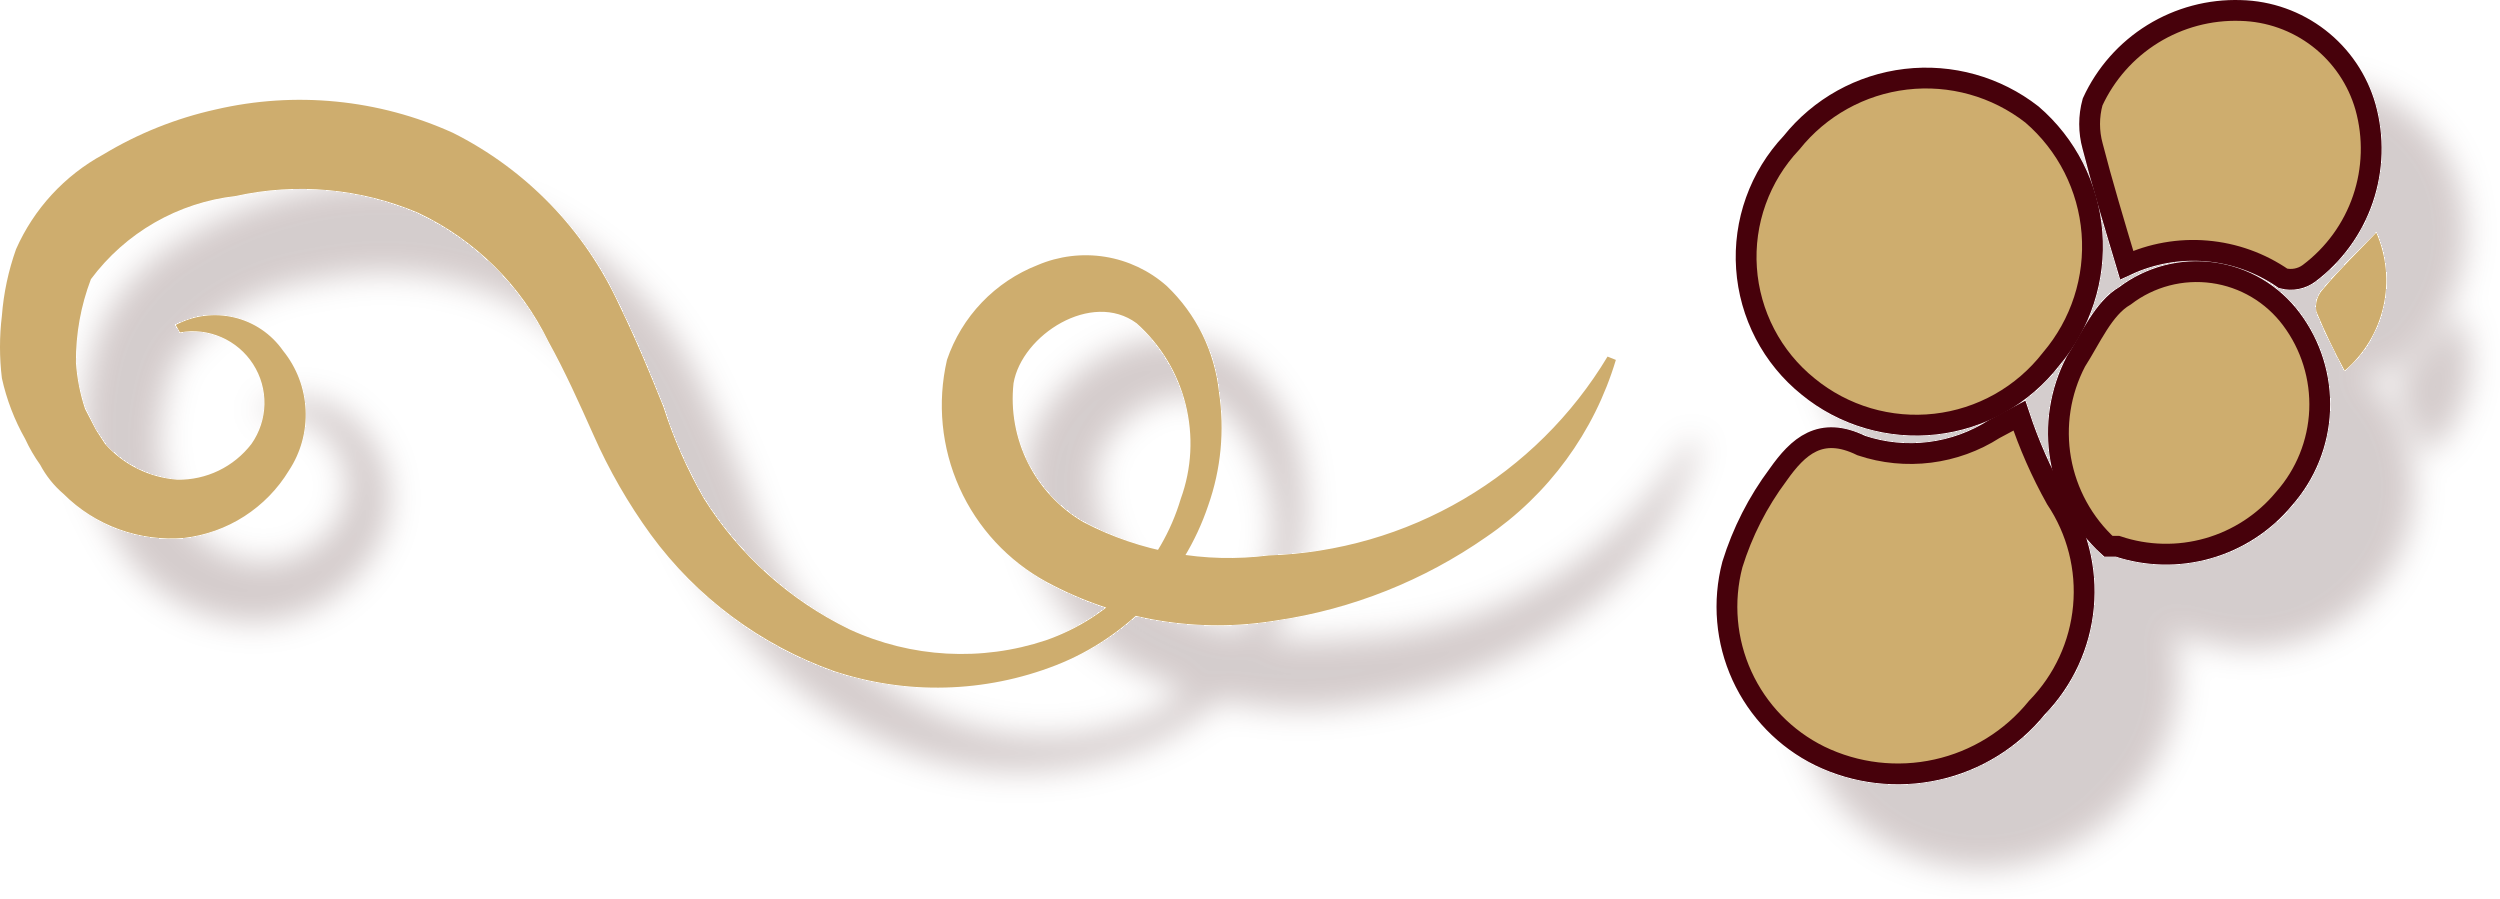
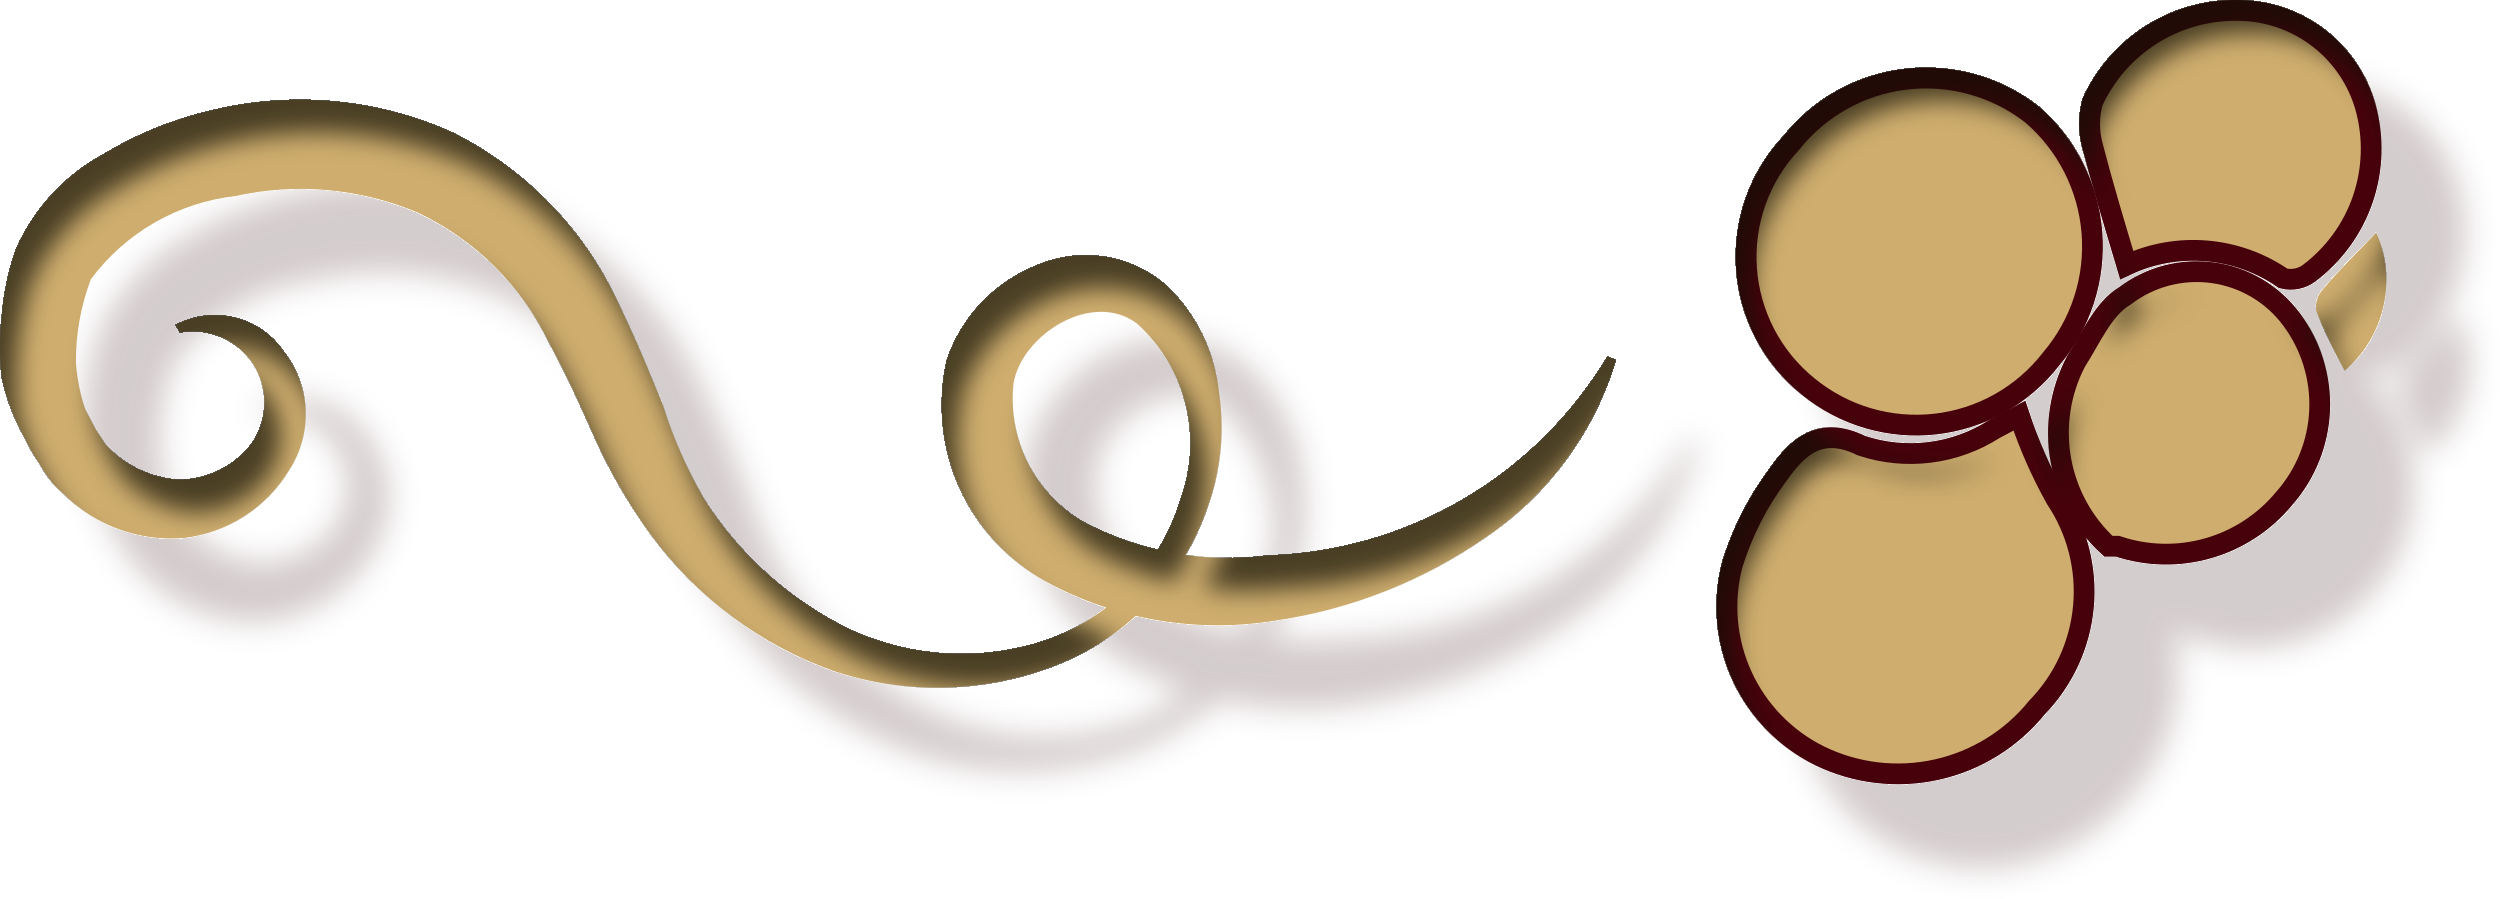
<svg xmlns="http://www.w3.org/2000/svg" preserveAspectRatio="none" overflow="visible" style="display: block;" width="90.15" height="32.382" viewBox="0 0 90.15 32.382" fill="none">
  <g id="Frame 1437253182" filter="url(#filter0_di_0_37)">
    <path id="Vector" d="M72.819 14.988C73.163 16.028 73.605 17.032 74.139 17.988C74.905 19.132 75.255 20.505 75.129 21.876C75.004 23.247 74.41 24.533 73.449 25.518C72.532 26.65 71.259 27.438 69.837 27.753C68.416 28.069 66.929 27.895 65.619 27.258C64.38 26.647 63.389 25.626 62.815 24.369C62.241 23.112 62.119 21.695 62.469 20.358C62.83 19.192 63.388 18.096 64.119 17.118C64.839 16.098 65.649 15.348 67.119 16.068C67.913 16.333 68.756 16.416 69.587 16.312C70.418 16.208 71.214 15.92 71.919 15.468L72.819 14.988Z" fill="#CEAD6E" stroke-width="0.75" stroke-miterlimit="10" stroke="#47010B" />
    <path id="Vector_2" d="M65.201 13.938C64.556 13.419 64.026 12.772 63.644 12.038C63.262 11.304 63.035 10.499 62.979 9.674C62.922 8.848 63.037 8.02 63.317 7.241C63.596 6.462 64.033 5.75 64.601 5.148C65.621 3.871 67.103 3.048 68.726 2.857C70.349 2.666 71.982 3.123 73.271 4.128C74.528 5.208 75.307 6.742 75.436 8.395C75.566 10.048 75.035 11.685 73.961 12.948C73.457 13.597 72.829 14.14 72.113 14.542C71.396 14.945 70.606 15.2 69.79 15.292C68.973 15.385 68.146 15.312 67.358 15.08C66.57 14.847 65.836 14.459 65.201 13.938Z" fill="#CEAD6E" stroke-width="0.75" stroke-miterlimit="10" stroke="#47010B" />
    <path id="Vector_3" d="M82.357 17.988C81.646 18.845 80.692 19.467 79.621 19.772C78.551 20.078 77.412 20.052 76.357 19.698H76.027C75.125 18.872 74.522 17.771 74.31 16.567C74.099 15.363 74.291 14.122 74.857 13.038C75.397 12.198 75.847 11.118 76.627 10.668C77.075 10.326 77.586 10.077 78.131 9.934C78.676 9.791 79.244 9.758 79.802 9.836C80.36 9.914 80.897 10.102 81.382 10.389C81.867 10.676 82.29 11.057 82.627 11.508C83.335 12.454 83.695 13.616 83.646 14.796C83.596 15.977 83.141 17.105 82.357 17.988Z" fill="#CEAD6E" stroke-width="0.75" stroke-miterlimit="10" stroke="#47010B" />
    <path id="Vector_4" d="M76.689 9.558C76.239 8.058 75.789 6.558 75.459 5.268C75.316 4.748 75.316 4.198 75.459 3.678C75.925 2.663 76.68 1.809 77.63 1.222C78.581 0.635 79.683 0.341 80.799 0.378C81.822 0.403 82.81 0.754 83.62 1.38C84.429 2.006 85.018 2.874 85.299 3.858C85.603 4.947 85.571 6.103 85.207 7.174C84.843 8.244 84.164 9.18 83.259 9.858C83.127 9.955 82.975 10.021 82.814 10.052C82.653 10.083 82.487 10.079 82.329 10.038C81.512 9.474 80.562 9.133 79.573 9.049C78.583 8.964 77.589 9.14 76.689 9.558Z" fill="#CEAD6E" stroke-width="0.75" stroke-miterlimit="10" stroke="#47010B" />
    <path id="Vector_5" d="M84.549 13.368C84.173 12.676 83.832 11.966 83.529 11.238C83.502 11.094 83.51 10.945 83.552 10.805C83.594 10.664 83.668 10.535 83.769 10.428C84.369 9.708 85.059 9.048 85.689 8.388C86.058 9.231 86.147 10.17 85.941 11.067C85.736 11.963 85.248 12.77 84.549 13.368Z" fill="#CEAD6E" />
    <path id="Vector_6" d="M58.268 12.978C57.489 15.583 55.836 17.84 53.588 19.368C51.342 20.934 48.765 21.961 46.058 22.368C43.212 22.849 40.286 22.363 37.748 20.988C36.355 20.229 35.249 19.036 34.599 17.589C33.949 16.143 33.791 14.523 34.148 12.978C34.411 12.204 34.84 11.497 35.405 10.906C35.969 10.316 36.657 9.856 37.418 9.558C38.185 9.231 39.028 9.128 39.851 9.26C40.674 9.393 41.443 9.756 42.068 10.308C43.135 11.322 43.805 12.684 43.958 14.148C44.163 15.52 44.029 16.92 43.568 18.228C43.129 19.531 42.409 20.721 41.461 21.716C40.513 22.711 39.358 23.487 38.078 23.988C35.514 24.989 32.681 25.063 30.068 24.198C27.425 23.256 25.125 21.542 23.468 19.278C22.652 18.155 21.959 16.948 21.398 15.678C20.888 14.538 20.378 13.398 19.778 12.318C18.784 10.277 17.122 8.636 15.068 7.668C12.993 6.792 10.697 6.582 8.498 7.068C7.469 7.184 6.474 7.51 5.576 8.026C4.678 8.542 3.896 9.237 3.278 10.068C2.914 11.026 2.731 12.043 2.738 13.068C2.776 13.64 2.887 14.204 3.068 14.748L3.458 15.498L3.788 16.008C4.457 16.762 5.393 17.224 6.398 17.298C6.913 17.306 7.422 17.194 7.886 16.97C8.35 16.746 8.754 16.416 9.068 16.008C9.362 15.589 9.525 15.091 9.536 14.579C9.547 14.067 9.405 13.563 9.128 13.132C8.851 12.7 8.452 12.361 7.982 12.158C7.512 11.954 6.992 11.895 6.488 11.988L6.338 11.718C6.985 11.373 7.736 11.278 8.449 11.449C9.162 11.62 9.788 12.047 10.208 12.648C10.697 13.252 10.982 13.997 11.019 14.774C11.057 15.551 10.846 16.319 10.418 16.968C10.014 17.634 9.463 18.198 8.808 18.619C8.153 19.04 7.411 19.306 6.638 19.398C5.841 19.466 5.038 19.359 4.287 19.084C3.536 18.81 2.853 18.374 2.288 17.808C1.944 17.514 1.659 17.158 1.448 16.758C1.239 16.466 1.058 16.154 0.908 15.828C0.52 15.144 0.237 14.406 0.068 13.638C-0.023 12.891 -0.023 12.135 0.068 11.388C0.131 10.569 0.303 9.762 0.578 8.988C1.221 7.531 2.329 6.328 3.728 5.568C4.981 4.812 6.349 4.265 7.778 3.948C10.643 3.281 13.648 3.576 16.328 4.788C18.976 6.115 21.093 8.306 22.328 10.998C22.928 12.228 23.438 13.458 23.918 14.658C24.287 15.818 24.78 16.934 25.388 17.988C26.664 20.017 28.483 21.649 30.638 22.698C32.862 23.724 35.394 23.863 37.718 23.088C38.874 22.683 39.917 22.01 40.762 21.123C41.607 20.236 42.229 19.162 42.578 17.988C42.976 16.895 43.037 15.708 42.754 14.579C42.47 13.451 41.855 12.434 40.988 11.658C39.368 10.458 36.848 12.078 36.548 13.818C36.44 14.807 36.621 15.806 37.068 16.695C37.515 17.584 38.209 18.325 39.068 18.828C41.121 19.908 43.458 20.327 45.758 20.028C48.23 19.949 50.644 19.252 52.777 17.999C54.91 16.747 56.695 14.979 57.968 12.858L58.268 12.978Z" fill="#CEAD6E" />
  </g>
  <defs>
    <filter id="filter0_di_0_37" x="0" y="0" width="90.15" height="32.382" filterUnits="userSpaceOnUse" color-interpolation-filters="sRGB">
      <feFlood flood-opacity="0" result="BackgroundImageFix" />
      <feColorMatrix in="SourceAlpha" type="matrix" values="0 0 0 0 0 0 0 0 0 0 0 0 0 0 0 0 0 0 127 0" result="hardAlpha" />
      <feOffset dx="3" dy="3" />
      <feGaussianBlur stdDeviation="0.55" />
      <feComposite in2="hardAlpha" operator="out" />
      <feColorMatrix type="matrix" values="0 0 0 0 0.165 0 0 0 0 0.01 0 0 0 0 0.01 0 0 0 0.2 0" />
      <feBlend mode="normal" in2="BackgroundImageFix" result="effect1_dropShadow_0_37" />
      <feBlend mode="normal" in="SourceGraphic" in2="effect1_dropShadow_0_37" result="shape" />
+       <feColorMatrix in="SourceAlpha" type="matrix" values="0 0 0 0 0 0 0 0 0 0 0 0 0 0 0 0 0 0 127 0" result="hardAlpha" />
+       <feOffset dx="0.6" dy="1.2" />
+       <feGaussianBlur stdDeviation="0.45" />
+       <feComposite in2="hardAlpha" operator="arithmetic" k2="-1" k3="1" />
+       <feColorMatrix type="matrix" values="0 0 0 0 0.065 0 0 0 0 0.061 0 0 0 0 0.019 0 0 0 0.7 0" />
+       <feBlend mode="normal" in2="shape" result="effect2_innerShadow" />
    </filter>
  </defs>
</svg>
